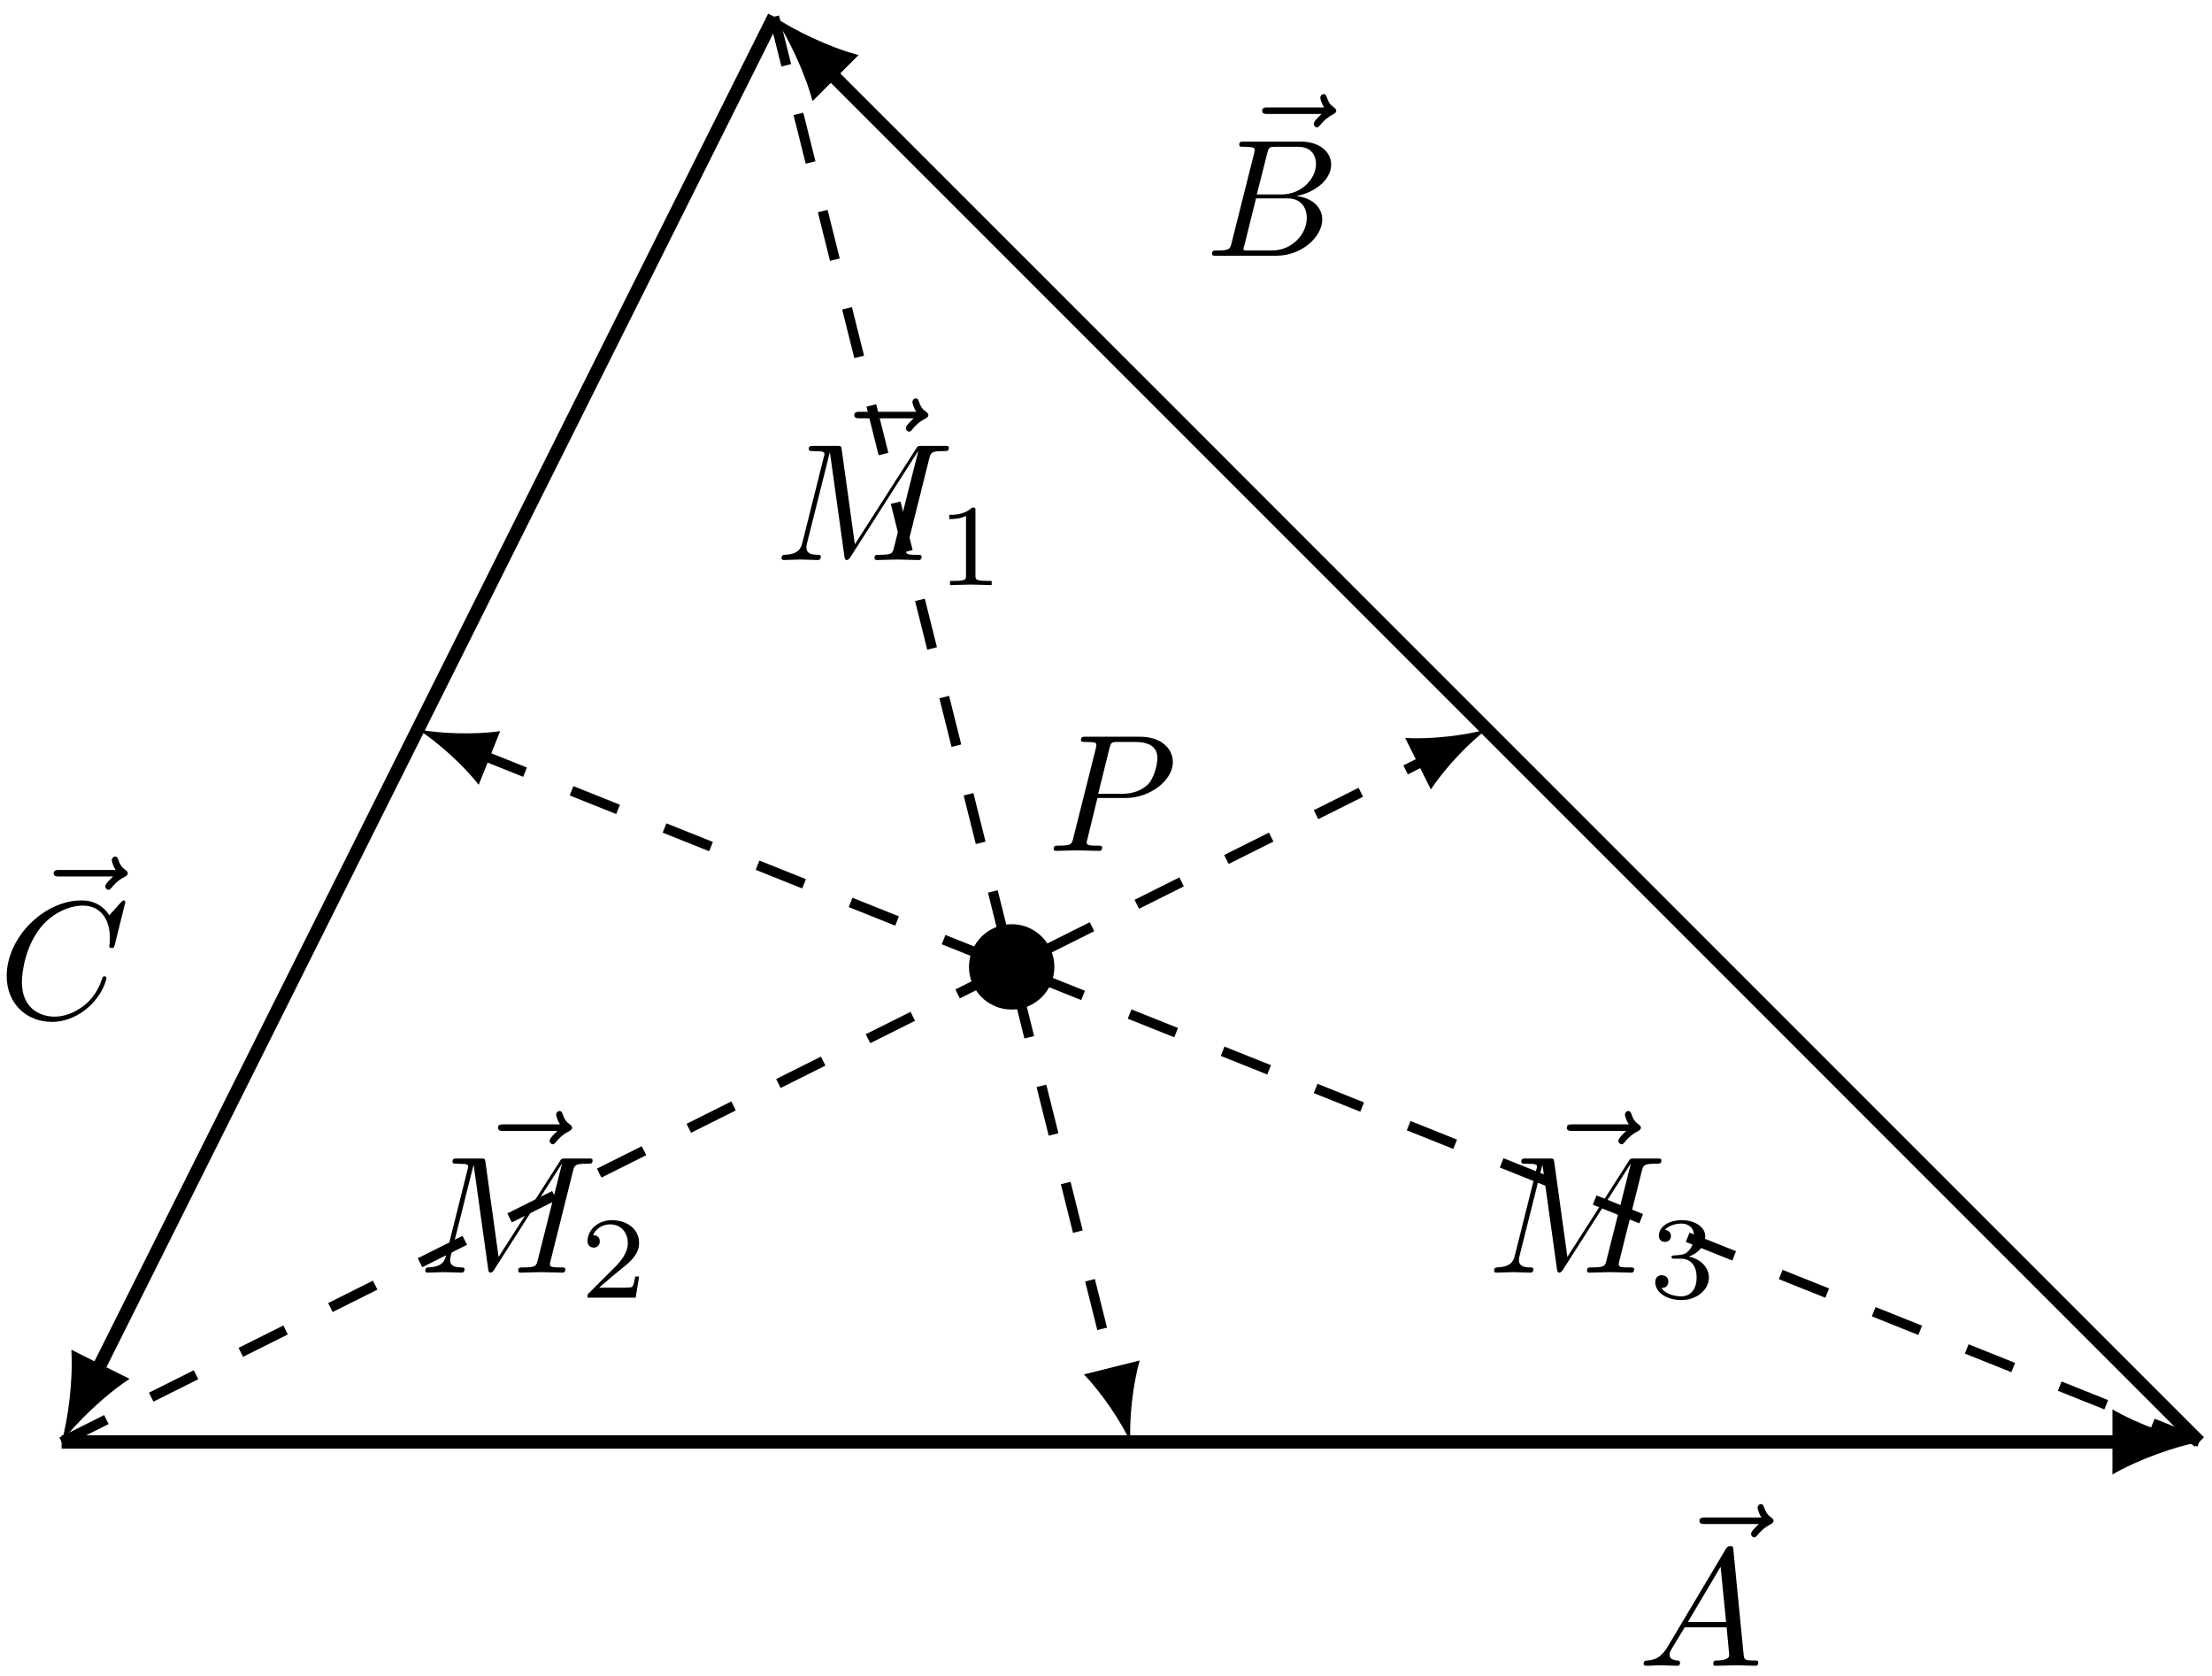
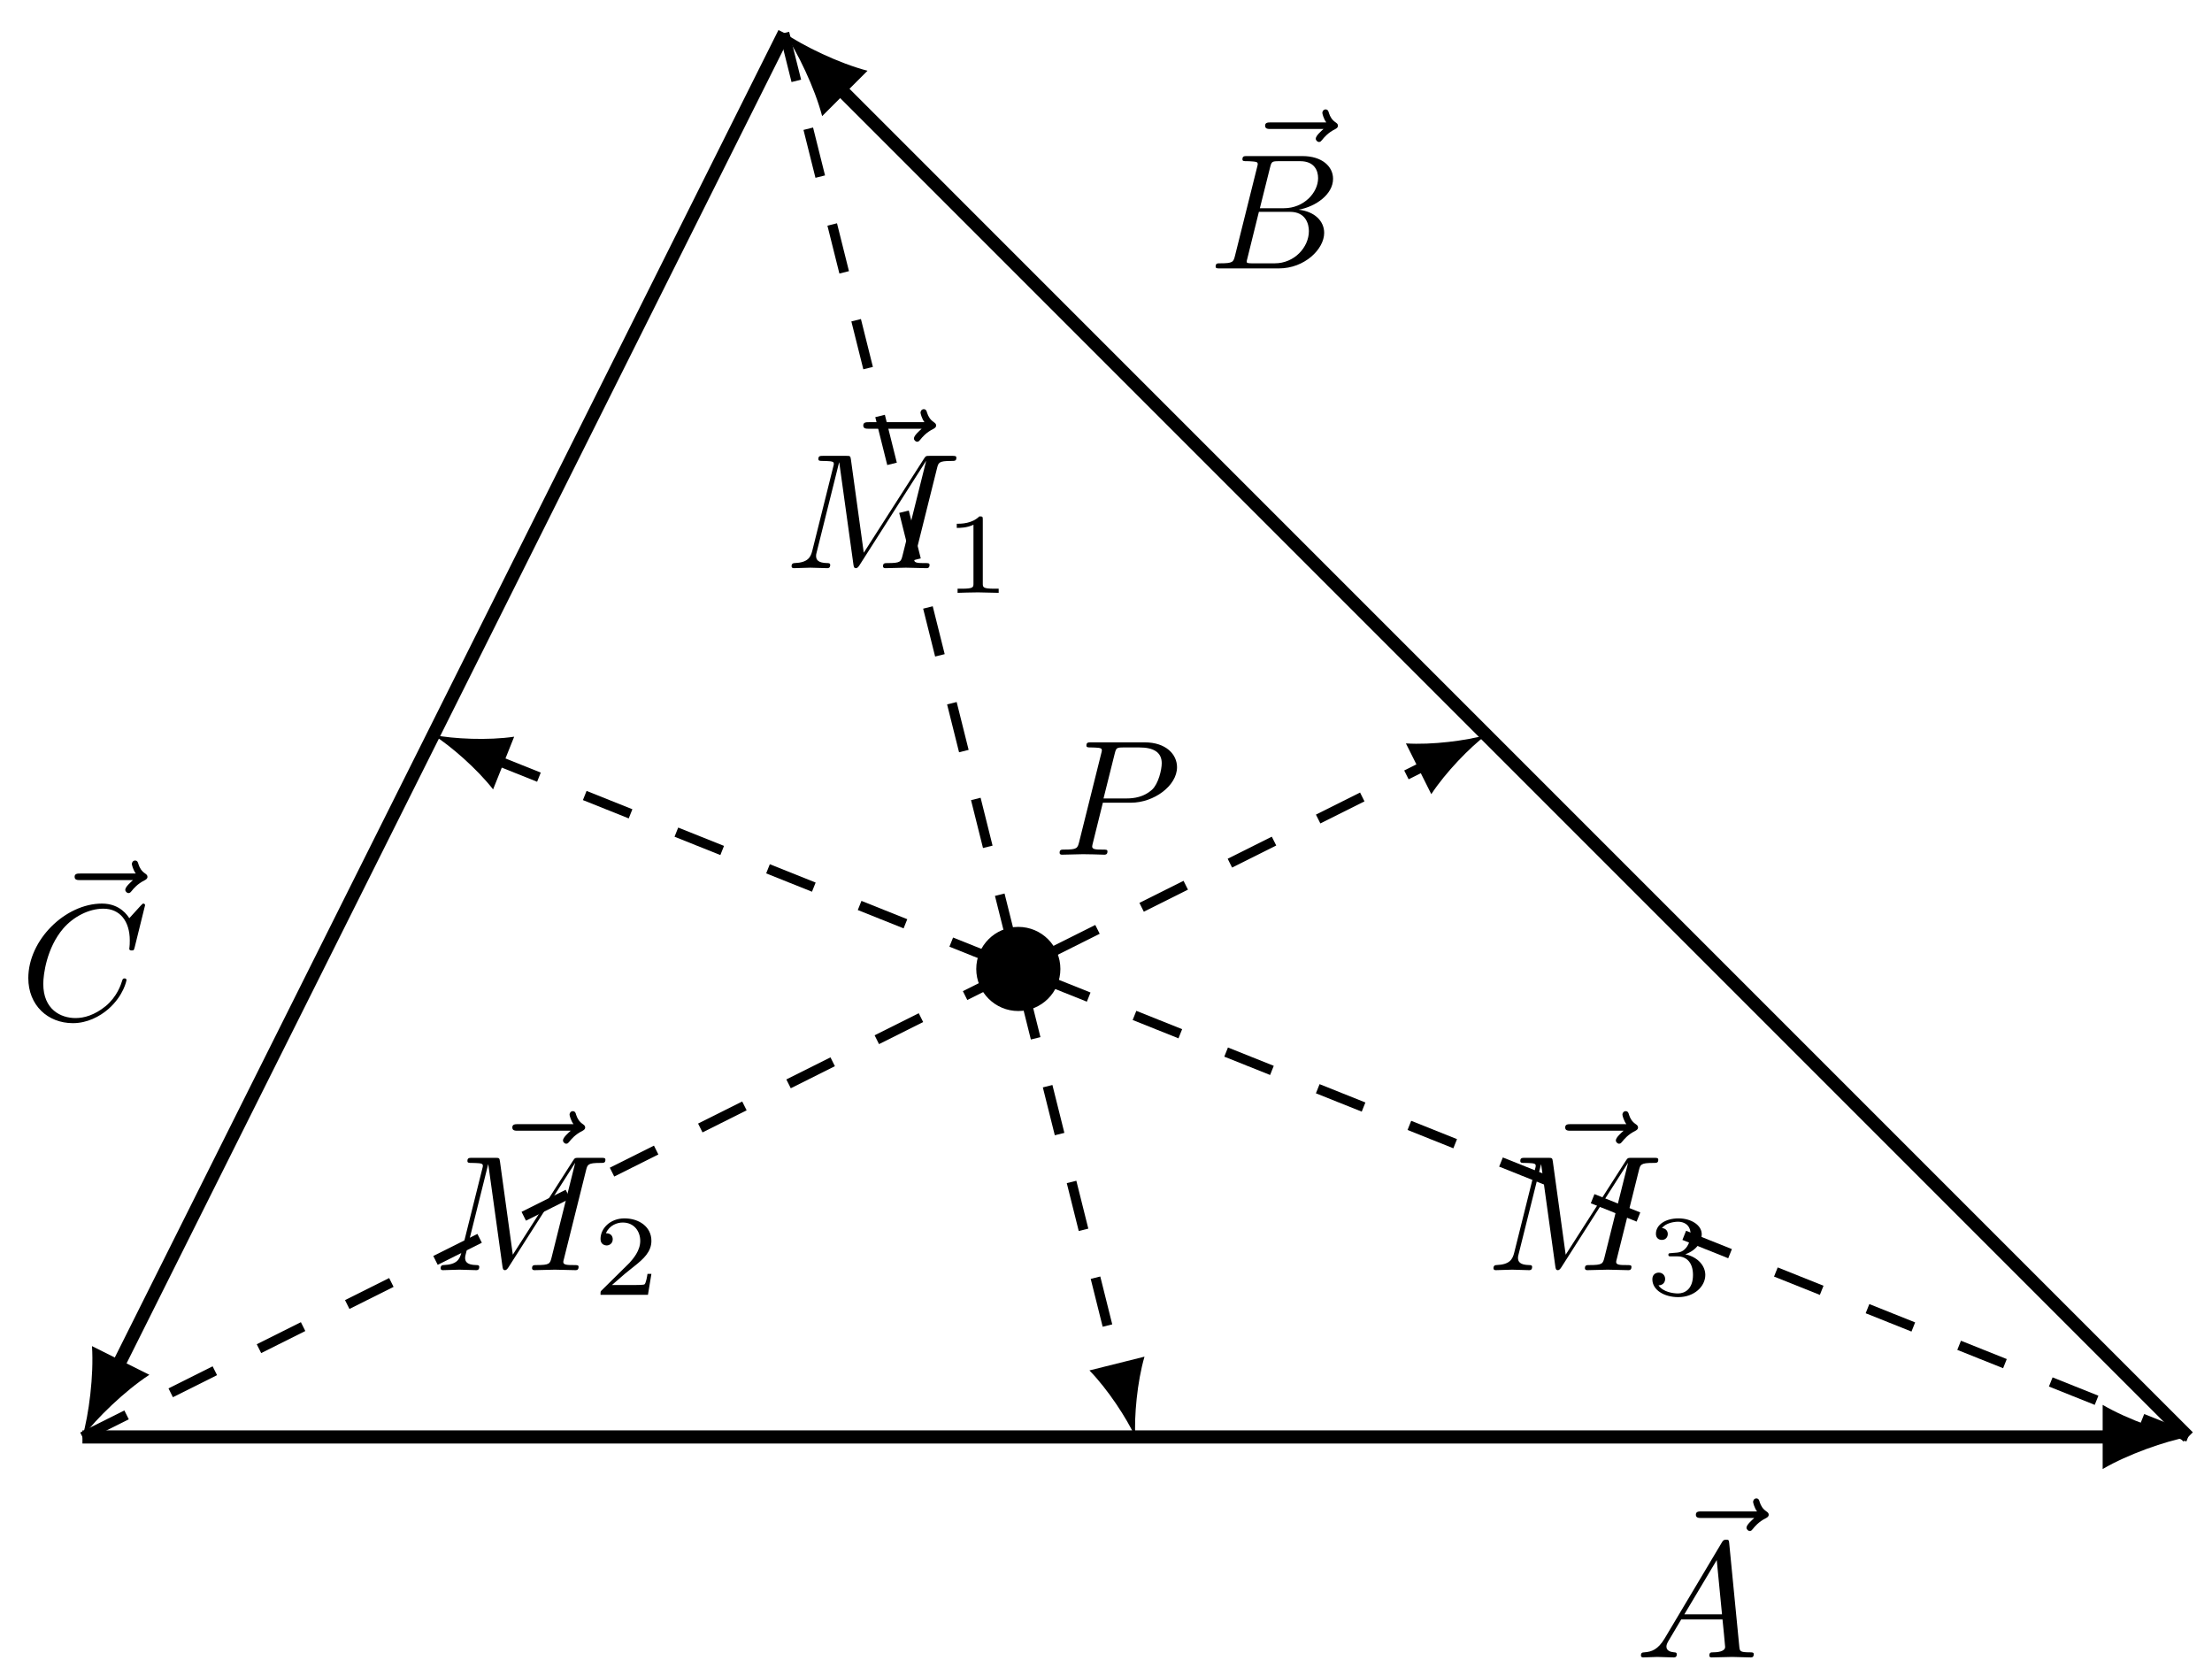
- <svg xmlns="http://www.w3.org/2000/svg" xmlns:xlink="http://www.w3.org/1999/xlink" width="132pt" height="100pt" viewBox="0 0 132 100" version="1.1">
+ <svg xmlns="http://www.w3.org/2000/svg" xmlns:xlink="http://www.w3.org/1999/xlink" version="1.1" width="134pt" height="101pt" viewBox="0 0 134 101">
  <defs>
-     <g>
-       <symbol overflow="visible" id="glyph0-0">
-         <path style="stroke:none;" d="" />
-       </symbol>
-       <symbol overflow="visible" id="glyph0-1">
-         <path style="stroke:none;" d="M 5.359 -5.938 C 5.219 -5.797 4.891 -5.516 4.891 -5.344 C 4.891 -5.25 4.984 -5.141 5.078 -5.141 C 5.172 -5.141 5.219 -5.219 5.281 -5.281 C 5.391 -5.422 5.625 -5.703 6.062 -5.922 C 6.125 -5.969 6.234 -6.016 6.234 -6.125 C 6.234 -6.234 6.156 -6.281 6.094 -6.328 C 5.875 -6.484 5.766 -6.656 5.688 -6.891 C 5.656 -6.984 5.625 -7.125 5.484 -7.125 C 5.344 -7.125 5.281 -6.984 5.281 -6.906 C 5.281 -6.859 5.359 -6.547 5.516 -6.328 L 2.156 -6.328 C 2 -6.328 1.812 -6.328 1.812 -6.125 C 1.812 -5.938 2 -5.938 2.156 -5.938 Z M 5.359 -5.938 " />
-       </symbol>
-       <symbol overflow="visible" id="glyph0-2">
-         <path style="stroke:none;" d="M 1.781 -1.141 C 1.391 -0.484 1 -0.344 0.562 -0.312 C 0.438 -0.297 0.344 -0.297 0.344 -0.109 C 0.344 -0.047 0.406 0 0.484 0 C 0.75 0 1.062 -0.031 1.328 -0.031 C 1.672 -0.031 2.016 0 2.328 0 C 2.391 0 2.516 0 2.516 -0.188 C 2.516 -0.297 2.438 -0.312 2.359 -0.312 C 2.141 -0.328 1.891 -0.406 1.891 -0.656 C 1.891 -0.781 1.953 -0.891 2.031 -1.031 L 2.797 -2.297 L 5.297 -2.297 C 5.312 -2.094 5.453 -0.734 5.453 -0.641 C 5.453 -0.344 4.938 -0.312 4.734 -0.312 C 4.594 -0.312 4.5 -0.312 4.5 -0.109 C 4.5 0 4.609 0 4.641 0 C 5.047 0 5.469 -0.031 5.875 -0.031 C 6.125 -0.031 6.766 0 7.016 0 C 7.062 0 7.188 0 7.188 -0.203 C 7.188 -0.312 7.094 -0.312 6.953 -0.312 C 6.344 -0.312 6.344 -0.375 6.312 -0.672 L 5.703 -6.891 C 5.688 -7.094 5.688 -7.141 5.516 -7.141 C 5.359 -7.141 5.312 -7.062 5.25 -6.969 Z M 2.984 -2.609 L 4.938 -5.906 L 5.266 -2.609 Z M 2.984 -2.609 " />
-       </symbol>
-       <symbol overflow="visible" id="glyph0-3">
-         <path style="stroke:none;" d="M 1.594 -0.781 C 1.5 -0.391 1.469 -0.312 0.688 -0.312 C 0.516 -0.312 0.422 -0.312 0.422 -0.109 C 0.422 0 0.516 0 0.688 0 L 4.25 0 C 5.828 0 7 -1.172 7 -2.156 C 7 -2.875 6.422 -3.453 5.453 -3.562 C 6.484 -3.75 7.531 -4.484 7.531 -5.438 C 7.531 -6.172 6.875 -6.812 5.688 -6.812 L 2.328 -6.812 C 2.141 -6.812 2.047 -6.812 2.047 -6.609 C 2.047 -6.5 2.141 -6.5 2.328 -6.5 C 2.344 -6.5 2.531 -6.5 2.703 -6.484 C 2.875 -6.453 2.969 -6.453 2.969 -6.312 C 2.969 -6.281 2.953 -6.25 2.938 -6.125 Z M 3.094 -3.656 L 3.719 -6.125 C 3.812 -6.469 3.828 -6.5 4.25 -6.5 L 5.547 -6.5 C 6.422 -6.5 6.625 -5.906 6.625 -5.469 C 6.625 -4.594 5.766 -3.656 4.562 -3.656 Z M 2.656 -0.312 C 2.516 -0.312 2.5 -0.312 2.438 -0.312 C 2.328 -0.328 2.297 -0.344 2.297 -0.422 C 2.297 -0.453 2.297 -0.469 2.359 -0.641 L 3.047 -3.422 L 4.922 -3.422 C 5.875 -3.422 6.078 -2.688 6.078 -2.266 C 6.078 -1.281 5.188 -0.312 4 -0.312 Z M 2.656 -0.312 " />
-       </symbol>
-       <symbol overflow="visible" id="glyph0-4">
-         <path style="stroke:none;" d="M 7.578 -6.922 C 7.578 -6.953 7.562 -7.031 7.469 -7.031 C 7.438 -7.031 7.422 -7.016 7.312 -6.906 L 6.625 -6.141 C 6.531 -6.281 6.078 -7.031 4.969 -7.031 C 2.734 -7.031 0.5 -4.828 0.5 -2.516 C 0.5 -0.875 1.672 0.219 3.203 0.219 C 4.062 0.219 4.828 -0.172 5.359 -0.641 C 6.281 -1.453 6.453 -2.359 6.453 -2.391 C 6.453 -2.5 6.344 -2.5 6.328 -2.5 C 6.266 -2.5 6.219 -2.469 6.203 -2.391 C 6.109 -2.109 5.875 -1.391 5.188 -0.812 C 4.5 -0.266 3.875 -0.094 3.359 -0.094 C 2.469 -0.094 1.406 -0.609 1.406 -2.156 C 1.406 -2.734 1.609 -4.344 2.609 -5.516 C 3.219 -6.219 4.156 -6.719 5.047 -6.719 C 6.062 -6.719 6.656 -5.953 6.656 -4.797 C 6.656 -4.391 6.625 -4.391 6.625 -4.281 C 6.625 -4.188 6.734 -4.188 6.766 -4.188 C 6.891 -4.188 6.891 -4.203 6.953 -4.391 Z M 7.578 -6.922 " />
-       </symbol>
-       <symbol overflow="visible" id="glyph0-5">
-         <path style="stroke:none;" d="M 9.234 -6.047 C 9.328 -6.406 9.344 -6.5 10.094 -6.5 C 10.312 -6.5 10.406 -6.5 10.406 -6.703 C 10.406 -6.812 10.312 -6.812 10.141 -6.812 L 8.828 -6.812 C 8.562 -6.812 8.547 -6.812 8.438 -6.625 L 4.797 -0.938 L 4.016 -6.578 C 3.984 -6.812 3.969 -6.812 3.703 -6.812 L 2.344 -6.812 C 2.156 -6.812 2.047 -6.812 2.047 -6.625 C 2.047 -6.5 2.141 -6.5 2.328 -6.5 C 2.469 -6.5 2.641 -6.484 2.766 -6.484 C 2.922 -6.453 2.984 -6.438 2.984 -6.312 C 2.984 -6.281 2.969 -6.25 2.938 -6.125 L 1.672 -1.062 C 1.578 -0.656 1.406 -0.344 0.594 -0.312 C 0.547 -0.312 0.422 -0.297 0.422 -0.125 C 0.422 -0.031 0.484 0 0.562 0 C 0.875 0 1.219 -0.031 1.562 -0.031 C 1.891 -0.031 2.25 0 2.578 0 C 2.625 0 2.766 0 2.766 -0.203 C 2.766 -0.312 2.656 -0.312 2.578 -0.312 C 2.016 -0.312 1.906 -0.516 1.906 -0.75 C 1.906 -0.812 1.906 -0.875 1.938 -0.984 L 3.297 -6.406 L 3.312 -6.406 L 4.172 -0.234 C 4.188 -0.109 4.203 0 4.312 0 C 4.422 0 4.484 -0.109 4.531 -0.172 L 8.562 -6.484 L 8.578 -6.484 L 7.141 -0.781 C 7.047 -0.391 7.031 -0.312 6.234 -0.312 C 6.078 -0.312 5.969 -0.312 5.969 -0.125 C 5.969 0 6.078 0 6.109 0 C 6.391 0 7.062 -0.031 7.344 -0.031 C 7.75 -0.031 8.188 0 8.594 0 C 8.656 0 8.781 0 8.781 -0.203 C 8.781 -0.312 8.688 -0.312 8.5 -0.312 C 8.141 -0.312 7.859 -0.312 7.859 -0.484 C 7.859 -0.531 7.859 -0.547 7.906 -0.734 Z M 9.234 -6.047 " />
-       </symbol>
-       <symbol overflow="visible" id="glyph0-6">
-         <path style="stroke:none;" d="M 3.016 -3.156 L 4.719 -3.156 C 6.125 -3.156 7.516 -4.188 7.516 -5.297 C 7.516 -6.078 6.859 -6.812 5.547 -6.812 L 2.328 -6.812 C 2.141 -6.812 2.031 -6.812 2.031 -6.625 C 2.031 -6.5 2.109 -6.5 2.312 -6.5 C 2.438 -6.5 2.625 -6.484 2.734 -6.484 C 2.906 -6.453 2.953 -6.438 2.953 -6.312 C 2.953 -6.281 2.953 -6.25 2.922 -6.125 L 1.578 -0.781 C 1.484 -0.391 1.469 -0.312 0.672 -0.312 C 0.516 -0.312 0.406 -0.312 0.406 -0.125 C 0.406 0 0.516 0 0.547 0 C 0.828 0 1.531 -0.031 1.812 -0.031 C 2.031 -0.031 2.25 -0.016 2.453 -0.016 C 2.672 -0.016 2.891 0 3.094 0 C 3.172 0 3.297 0 3.297 -0.203 C 3.297 -0.312 3.203 -0.312 3.016 -0.312 C 2.656 -0.312 2.375 -0.312 2.375 -0.484 C 2.375 -0.547 2.391 -0.594 2.406 -0.656 Z M 3.734 -6.125 C 3.828 -6.469 3.844 -6.5 4.281 -6.5 L 5.234 -6.5 C 6.062 -6.5 6.594 -6.234 6.594 -5.547 C 6.594 -5.156 6.391 -4.297 6 -3.938 C 5.5 -3.484 4.906 -3.406 4.469 -3.406 L 3.062 -3.406 Z M 3.734 -6.125 " />
-       </symbol>
-       <symbol overflow="visible" id="glyph1-0">
-         <path style="stroke:none;" d="" />
-       </symbol>
-       <symbol overflow="visible" id="glyph1-1">
-         <path style="stroke:none;" d="M 2.328 -4.438 C 2.328 -4.625 2.328 -4.625 2.125 -4.625 C 1.672 -4.188 1.047 -4.188 0.766 -4.188 L 0.766 -3.938 C 0.922 -3.938 1.391 -3.938 1.766 -4.125 L 1.766 -0.578 C 1.766 -0.344 1.766 -0.25 1.078 -0.25 L 0.812 -0.25 L 0.812 0 C 0.938 0 1.797 -0.031 2.047 -0.031 C 2.266 -0.031 3.141 0 3.297 0 L 3.297 -0.25 L 3.031 -0.25 C 2.328 -0.25 2.328 -0.344 2.328 -0.578 Z M 2.328 -4.438 " />
-       </symbol>
-       <symbol overflow="visible" id="glyph1-2">
-         <path style="stroke:none;" d="M 3.516 -1.266 L 3.281 -1.266 C 3.266 -1.109 3.188 -0.703 3.094 -0.641 C 3.047 -0.594 2.516 -0.594 2.406 -0.594 L 1.125 -0.594 C 1.859 -1.234 2.109 -1.438 2.516 -1.766 C 3.031 -2.172 3.516 -2.609 3.516 -3.266 C 3.516 -4.109 2.781 -4.625 1.891 -4.625 C 1.031 -4.625 0.438 -4.016 0.438 -3.375 C 0.438 -3.031 0.734 -2.984 0.812 -2.984 C 0.969 -2.984 1.172 -3.109 1.172 -3.359 C 1.172 -3.484 1.125 -3.734 0.766 -3.734 C 0.984 -4.219 1.453 -4.375 1.781 -4.375 C 2.484 -4.375 2.844 -3.828 2.844 -3.266 C 2.844 -2.656 2.406 -2.188 2.188 -1.938 L 0.516 -0.266 C 0.438 -0.203 0.438 -0.188 0.438 0 L 3.312 0 Z M 3.516 -1.266 " />
-       </symbol>
-       <symbol overflow="visible" id="glyph1-3">
-         <path style="stroke:none;" d="M 1.906 -2.328 C 2.453 -2.328 2.844 -1.953 2.844 -1.203 C 2.844 -0.344 2.328 -0.078 1.938 -0.078 C 1.656 -0.078 1.031 -0.156 0.75 -0.578 C 1.078 -0.578 1.156 -0.812 1.156 -0.969 C 1.156 -1.188 0.984 -1.344 0.766 -1.344 C 0.578 -1.344 0.375 -1.219 0.375 -0.938 C 0.375 -0.281 1.094 0.141 1.938 0.141 C 2.906 0.141 3.578 -0.516 3.578 -1.203 C 3.578 -1.75 3.141 -2.297 2.375 -2.453 C 3.094 -2.719 3.359 -3.234 3.359 -3.672 C 3.359 -4.219 2.734 -4.625 1.953 -4.625 C 1.188 -4.625 0.594 -4.25 0.594 -3.688 C 0.594 -3.453 0.75 -3.328 0.953 -3.328 C 1.172 -3.328 1.312 -3.484 1.312 -3.672 C 1.312 -3.875 1.172 -4.031 0.953 -4.047 C 1.203 -4.344 1.672 -4.422 1.938 -4.422 C 2.25 -4.422 2.688 -4.266 2.688 -3.672 C 2.688 -3.375 2.594 -3.047 2.406 -2.844 C 2.188 -2.578 1.984 -2.562 1.641 -2.531 C 1.469 -2.516 1.453 -2.516 1.422 -2.516 C 1.406 -2.516 1.344 -2.5 1.344 -2.422 C 1.344 -2.328 1.406 -2.328 1.531 -2.328 Z M 1.906 -2.328 " />
-       </symbol>
-     </g>
+     <path id="font_1_6" d="M.537 .595C.523 .582 .49 .554 .49 .536 .49 .526 .5 .516 .51 .516 .519 .516 .524 .523 .529 .529 .541 .544 .564 .572 .608 .594 .615 .598 .625 .603 .625 .615 .625 .625 .618 .63 .611 .635 .589 .65 .578 .668 .57 .692 .568 .701 .564 .714 .55 .714 .536 .714 .53 .701 .53 .693 .53 .688 .538 .656 .554 .635H.217C.2 .635 .182 .635 .182 .615 .182 .595 .2 .595 .217 .595H.537Z" />
+     <path id="font_1_1" d="M.179 .115C.139 .048 .1 .034 .056 .031 .044 .03 .035 .03 .035 .011 .035 .005 .04 0 .048 0 .075 0 .106 .003 .134 .003 .167 .003 .202 0 .234 0 .24 0 .253 0 .253 .019 .253 .03 .244 .031 .237 .031 .214 .033 .19 .041 .19 .066 .19 .078 .196 .089 .204 .103L.28 .231H.531C.533 .21 .547 .074 .547 .064 .547 .034 .495 .031 .475 .031 .461 .031 .451 .031 .451 .011 .451 0 .463 0 .465 0 .506 0 .549 .003 .59 .003 .615 .003 .678 0 .703 0 .709 0 .721 0 .721 .02 .721 .031 .711 .031 .698 .031 .636 .031 .636 .038 .633 .067L.572 .692C.57 .712 .57 .716 .553 .716 .537 .716 .533 .709 .527 .699L.179 .115M.299 .262 .496 .592 .528 .262H.299Z" />
+     <path id="font_1_2" d="M.16 .078C.15 .039 .148 .031 .069 .031 .052 .031 .042 .031 .042 .011 .042 0 .051 0 .069 0H.426C.584 0 .702 .118 .702 .216 .702 .288 .644 .346 .547 .357 .651 .376 .756 .45 .756 .545 .756 .619 .69 .683 .57 .683H.234C.215 .683 .205 .683 .205 .663 .205 .652 .214 .652 .233 .652 .235 .652 .254 .652 .271 .65 .289 .648 .298 .647 .298 .634 .298 .63 .297 .627 .294 .615L.16 .078M.311 .366 .373 .614C.382 .649 .384 .652 .427 .652H.556C.644 .652 .665 .593 .665 .549 .665 .461 .579 .366 .457 .366H.311M.266 .031C.252 .031 .25 .031 .244 .032 .234 .033 .231 .034 .231 .042 .231 .045 .231 .047 .236 .065L.305 .344H.494C.59 .344 .609 .27 .609 .227 .609 .128 .52 .031 .402 .031H.266Z" />
+     <path id="font_1_3" d="M.76 .695C.76 .698 .758 .705 .749 .705 .746 .705 .745 .704 .734 .693L.664 .616C.655 .63 .609 .705 .498 .705 .275 .705 .05 .484 .05 .252 .05 .087 .168-.022 .321-.022 .408-.022 .484 .018 .537 .064 .63 .146 .647 .237 .647 .24 .647 .25 .637 .25 .635 .25 .629 .25 .624 .248 .622 .24 .613 .211 .59 .14 .521 .082 .452 .026 .389 .009 .337 .009 .247 .009 .141 .061 .141 .217 .141 .274 .162 .436 .262 .553 .323 .624 .417 .674 .506 .674 .608 .674 .667 .597 .667 .481 .667 .441 .664 .44 .664 .43 .664 .42 .675 .42 .679 .42 .692 .42 .692 .422 .697 .44L.76 .695Z" />
+     <path id="font_1_4" d="M.926 .606C.935 .642 .937 .652 1.012 .652 1.035 .652 1.044 .652 1.044 .672 1.044 .683 1.034 .683 1.017 .683H.885C.859 .683 .858 .683 .846 .664L.481 .094 .403 .66C.4 .683 .398 .683 .372 .683H.235C.216 .683 .205 .683 .205 .664 .205 .652 .214 .652 .234 .652 .247 .652 .265 .651 .277 .65 .293 .648 .299 .645 .299 .634 .299 .63 .298 .627 .295 .615L.168 .106C.158 .066 .141 .034 .06 .031 .055 .031 .042 .03 .042 .012 .042 .003 .048 0 .056 0 .088 0 .123 .003 .156 .003 .19 .003 .226 0 .259 0 .264 0 .277 0 .277 .02 .277 .031 .266 .031 .259 .031 .202 .032 .191 .052 .191 .075 .191 .082 .192 .087 .195 .098L.331 .643H.332L.418 .023C.42 .011 .421 0 .433 0 .444 0 .45 .011 .455 .018L.859 .651H.86L.717 .078C.707 .039 .705 .031 .626 .031 .609 .031 .598 .031 .598 .012 .598 0 .61 0 .613 0 .641 0 .709 .003 .737 .003 .778 .003 .821 0 .862 0 .868 0 .881 0 .881 .02 .881 .031 .872 .031 .853 .031 .816 .031 .788 .031 .788 .049 .788 .053 .788 .055 .793 .073L.926 .606Z" />
+     <path id="font_2_1" d="M.335 .636C.335 .663 .333 .664 .305 .664 .241 .601 .15 .6 .109 .6V.564C.133 .564 .199 .564 .254 .592V.082C.254 .049 .254 .036 .154 .036H.116V0C.134 .001 .257 .004 .294 .004 .325 .004 .451 .001 .473 0V.036H.435C.335 .036 .335 .049 .335 .082V.636Z" />
+     <path id="font_2_2" d="M.505 .182H.471C.468 .16 .458 .101 .445 .091 .437 .085 .36 .085 .346 .085H.162C.267 .178 .302 .206 .362 .253 .436 .312 .505 .374 .505 .469 .505 .59 .399 .664 .271 .664 .147 .664 .063 .577 .063 .485 .063 .434 .106 .429 .116 .429 .14 .429 .169 .446 .169 .482 .169 .5 .162 .535 .11 .535 .141 .606 .209 .628 .256 .628 .356 .628 .408 .55 .408 .469 .408 .382 .346 .313 .314 .277L.073 .039C.063 .03 .063 .028 .063 0H.475L.505 .182Z" />
+     <path id="font_2_3" d="M.273 .334C.351 .334 .407 .28 .407 .173 .407 .049 .335 .012 .277 .012 .237 .012 .149 .023 .107 .082 .154 .084 .165 .117 .165 .138 .165 .17 .141 .193 .11 .193 .082 .193 .054 .176 .054 .135 .054 .041 .158-.02 .279-.02 .418-.02 .514 .073 .514 .173 .514 .251 .45 .329 .34 .352 .445 .39 .483 .465 .483 .526 .483 .605 .392 .664 .281 .664 .17 .664 .085 .61 .085 .53 .085 .496 .107 .477 .137 .477 .168 .477 .188 .5 .188 .528 .188 .557 .168 .578 .137 .58 .172 .624 .241 .635 .278 .635 .323 .635 .386 .613 .386 .526 .386 .484 .372 .438 .346 .407 .313 .369 .285 .367 .235 .364 .21 .362 .208 .362 .203 .361 .201 .361 .193 .359 .193 .348 .193 .334 .202 .334 .219 .334H.273Z" />
+     <path id="font_1_5" d="M.303 .316H.473C.615 .316 .754 .42 .754 .532 .754 .609 .688 .683 .557 .683H.233C.214 .683 .203 .683 .203 .664 .203 .652 .212 .652 .232 .652 .245 .652 .263 .651 .275 .65 .291 .648 .297 .645 .297 .634 .297 .63 .296 .627 .293 .615L.159 .078C.149 .039 .147 .031 .068 .031 .051 .031 .04 .031 .04 .012 .04 0 .052 0 .055 0 .083 0 .154 .003 .182 .003 .203 .003 .225 .002 .246 .002 .268 .002 .29 0 .311 0 .318 0 .331 0 .331 .02 .331 .031 .322 .031 .303 .031 .266 .031 .238 .031 .238 .049 .238 .055 .24 .06 .241 .066L.303 .316M.375 .614C.384 .649 .386 .652 .429 .652H.525C.608 .652 .661 .625 .661 .556 .661 .517 .641 .431 .602 .395 .552 .35 .492 .342 .448 .342H.307L.375 .614Z" />
  </defs>
-   <g id="surface1">
-     <path style="fill:none;stroke-width:0.797;stroke-linecap:butt;stroke-linejoin:miter;stroke:rgb(0%,0%,0%);stroke-opacity:1;stroke-miterlimit:10;" d="M -0.001 -0.001 L 122.897 -0.001 " transform="matrix(1,0,0,-1,3.677,86.038)" />
-     <path style=" stroke:none;fill-rule:nonzero;fill:rgb(0%,0%,0%);fill-opacity:1;" d="M 131.238 86.039 C 129.855 85.777 127.609 85 126.059 84.094 L 126.059 87.98 C 127.609 87.074 129.855 86.297 131.238 86.039 " />
-     <g style="fill:rgb(0%,0%,0%);fill-opacity:1;">
-       <use xlink:href="#glyph0-1" x="99.601" y="96.874" />
-     </g>
-     <g style="fill:rgb(0%,0%,0%);fill-opacity:1;">
-       <use xlink:href="#glyph0-2" x="97.738" y="99.393" />
-     </g>
-     <path style="fill:none;stroke-width:0.797;stroke-linecap:butt;stroke-linejoin:miter;stroke:rgb(0%,0%,0%);stroke-opacity:1;stroke-miterlimit:10;" d="M 127.561 -0.001 L 62.507 65.058 L 45.815 81.745 " transform="matrix(1,0,0,-1,3.677,86.038)" />
-     <path style=" stroke:none;fill-rule:nonzero;fill:rgb(0%,0%,0%);fill-opacity:1;" d="M 46.195 0.996 C 46.992 2.156 48.027 4.293 48.488 6.035 L 51.234 3.285 C 49.492 2.828 47.355 1.793 46.195 0.996 " />
-     <g style="fill:rgb(0%,0%,0%);fill-opacity:1;">
-       <use xlink:href="#glyph0-1" x="73.506" y="12.74" />
-     </g>
-     <g style="fill:rgb(0%,0%,0%);fill-opacity:1;">
-       <use xlink:href="#glyph0-3" x="71.905" y="15.259" />
-     </g>
-     <path style="fill:none;stroke-width:0.797;stroke-linecap:butt;stroke-linejoin:miter;stroke:rgb(0%,0%,0%);stroke-opacity:1;stroke-miterlimit:10;" d="M 42.518 85.042 L 9.78 19.561 L 2.085 4.171 " transform="matrix(1,0,0,-1,3.677,86.038)" />
-     <path style=" stroke:none;fill-rule:nonzero;fill:rgb(0%,0%,0%);fill-opacity:1;" d="M 3.676 86.039 C 4.527 84.918 6.227 83.258 7.73 82.273 L 4.258 80.535 C 4.371 82.332 4.062 84.688 3.676 86.039 " />
-     <g style="fill:rgb(0%,0%,0%);fill-opacity:1;">
-       <use xlink:href="#glyph0-1" x="1.39" y="58.236" />
-     </g>
-     <g style="fill:rgb(0%,0%,0%);fill-opacity:1;">
-       <use xlink:href="#glyph0-4" x="-0.1" y="60.755" />
-     </g>
-     <path style="fill:none;stroke-width:0.598;stroke-linecap:butt;stroke-linejoin:miter;stroke:rgb(0%,0%,0%);stroke-opacity:1;stroke-dasharray:2.989,2.989;stroke-miterlimit:10;" d="M 42.518 85.042 L 49.608 56.694 L 62.78 4.003 " transform="matrix(1,0,0,-1,3.677,86.038)" />
-     <path style=" stroke:none;fill-rule:nonzero;fill:rgb(0%,0%,0%);fill-opacity:1;" d="M 67.457 86.039 C 67.383 84.797 67.57 82.703 68.012 81.176 L 64.68 82.008 C 65.789 83.148 66.938 84.906 67.457 86.039 " />
-     <g style="fill:rgb(0%,0%,0%);fill-opacity:1;">
-       <use xlink:href="#glyph0-1" x="49.165" y="30.897" />
-     </g>
-     <g style="fill:rgb(0%,0%,0%);fill-opacity:1;">
-       <use xlink:href="#glyph0-5" x="46.216" y="33.416" />
-     </g>
-     <g style="fill:rgb(0%,0%,0%);fill-opacity:1;">
-       <use xlink:href="#glyph1-1" x="55.881" y="34.91" />
-     </g>
-     <path style="fill:none;stroke-width:0.598;stroke-linecap:butt;stroke-linejoin:miter;stroke:rgb(0%,0%,0%);stroke-opacity:1;stroke-dasharray:2.989,2.989;stroke-miterlimit:10;" d="M -0.001 -0.001 L 28.346 14.175 L 81.35 40.675 " transform="matrix(1,0,0,-1,3.677,86.038)" />
-     <path style=" stroke:none;fill-rule:nonzero;fill:rgb(0%,0%,0%);fill-opacity:1;" d="M 88.719 43.52 C 87.523 43.859 85.438 44.133 83.852 44.031 L 85.387 47.105 C 86.258 45.773 87.727 44.27 88.719 43.52 " />
-     <g style="fill:rgb(0%,0%,0%);fill-opacity:1;">
-       <use xlink:href="#glyph0-1" x="27.905" y="73.417" />
-     </g>
-     <g style="fill:rgb(0%,0%,0%);fill-opacity:1;">
-       <use xlink:href="#glyph0-5" x="24.956" y="75.936" />
-     </g>
-     <g style="fill:rgb(0%,0%,0%);fill-opacity:1;">
-       <use xlink:href="#glyph1-2" x="34.621" y="77.43" />
-     </g>
-     <path style="fill:none;stroke-width:0.598;stroke-linecap:butt;stroke-linejoin:miter;stroke:rgb(0%,0%,0%);stroke-opacity:1;stroke-dasharray:2.989,2.989;stroke-miterlimit:10;" d="M 127.561 -0.001 L 92.128 14.175 L 25.104 40.983 " transform="matrix(1,0,0,-1,3.677,86.038)" />
-     <path style=" stroke:none;fill-rule:nonzero;fill:rgb(0%,0%,0%);fill-opacity:1;" d="M 24.938 43.52 C 25.992 44.188 27.586 45.566 28.566 46.828 L 29.848 43.625 C 28.266 43.859 26.16 43.762 24.938 43.52 " />
-     <g style="fill:rgb(0%,0%,0%);fill-opacity:1;">
-       <use xlink:href="#glyph0-1" x="91.685" y="73.417" />
-     </g>
-     <g style="fill:rgb(0%,0%,0%);fill-opacity:1;">
-       <use xlink:href="#glyph0-5" x="88.736" y="75.936" />
-     </g>
-     <g style="fill:rgb(0%,0%,0%);fill-opacity:1;">
-       <use xlink:href="#glyph1-3" x="98.401" y="77.43" />
-     </g>
-     <path style="fill-rule:nonzero;fill:rgb(0%,0%,0%);fill-opacity:1;stroke-width:0.399;stroke-linecap:butt;stroke-linejoin:miter;stroke:rgb(0%,0%,0%);stroke-opacity:1;stroke-miterlimit:10;" d="M 59.042 28.347 C 59.042 29.643 57.991 30.694 56.694 30.694 C 55.397 30.694 54.346 29.643 54.346 28.347 C 54.346 27.05 55.397 25.999 56.694 25.999 C 57.991 25.999 59.042 27.05 59.042 28.347 Z M 59.042 28.347 " transform="matrix(1,0,0,-1,3.677,86.038)" />
-     <g style="fill:rgb(0%,0%,0%);fill-opacity:1;">
-       <use xlink:href="#glyph0-6" x="62.473" y="50.77" />
-     </g>
-   </g>
+   <path transform="matrix(1.00002,0,0,-1.00003,4.993805,87.04014)" stroke-width=".797" stroke-linecap="butt" stroke-miterlimit="10" stroke-linejoin="miter" fill="none" stroke="#000000" d="M0 0H97.797 122.898" />
+   <path transform="matrix(1.00002,0,0,-1.00003,127.8944,87.04014)" d="M4.662 0C3.281 .259 1.036 1.036-.518 1.943V-1.943C1.036-1.036 3.281-.259 4.662 0" />
+   <use data-text="⃗" xlink:href="#font_1_6" transform="matrix(9.962799,0,0,-9.962899,100.9197,97.87747)" />
+   <use data-text="A" xlink:href="#font_1_1" transform="matrix(9.962799,0,0,-9.962899,99.05669,100.3955)" />
+   <path transform="matrix(1.00002,0,0,-1.00003,4.993805,87.04014)" stroke-width=".797" stroke-linecap="butt" stroke-miterlimit="10" stroke-linejoin="miter" fill="none" stroke="#000000" d="M127.561 0 62.505 65.056 45.817 81.744" />
+   <path transform="matrix(-.7071142,-.7071212,-.7071142,.7071212,50.81181,5.294129)" d="M4.662 0C3.281 .259 1.036 1.036-.518 1.943V-1.943C1.036-1.036 3.281-.259 4.662 0" />
+   <use data-text="⃗" xlink:href="#font_1_6" transform="matrix(9.962799,0,0,-9.962899,74.8252,13.74094)" />
+   <use data-text="B" xlink:href="#font_1_2" transform="matrix(9.962799,0,0,-9.962899,73.22317,16.25901)" />
+   <path transform="matrix(1.00002,0,0,-1.00003,4.993805,87.04014)" stroke-width=".797" stroke-linecap="butt" stroke-miterlimit="10" stroke-linejoin="miter" fill="none" stroke="#000000" d="M42.52 85.04 9.779 19.56 2.085 4.17" />
+   <path transform="matrix(-.4471789,.8944069,.8943979,.4471834,7.078777,82.87)" d="M4.662 0C3.281 .259 1.036 1.036-.518 1.943V-1.943C1.036-1.036 3.281-.259 4.662 0" />
+   <use data-text="⃗" xlink:href="#font_1_6" transform="matrix(9.962799,0,0,-9.962899,2.706757,59.23831)" />
+   <use data-text="C" xlink:href="#font_1_3" transform="matrix(9.962799,0,0,-9.962899,1.216728,61.75638)" />
+   <path transform="matrix(1.00002,0,0,-1.00003,4.993805,87.04014)" stroke-width=".598" stroke-linecap="butt" stroke-dasharray="2.989,2.989" stroke-miterlimit="10" stroke-linejoin="miter" fill="none" stroke="#000000" d="M42.52 85.04 49.606 56.693 62.78 4.001" />
+   <path transform="matrix(.2425249,.9701492,.9701395,-.2425273,67.77507,83.03874)" d="M4.125 0C2.902 .229 .917 .917-.458 1.719V-1.719C.917-.917 2.902-.229 4.125 0" />
+   <use data-text="⃗" xlink:href="#font_1_6" transform="matrix(9.962799,0,0,-9.962899,50.48272,31.89848)" />
+   <use data-text="M" xlink:href="#font_1_4" transform="matrix(9.962799,0,0,-9.962899,47.53366,34.41656)" />
+   <use data-text="1" xlink:href="#font_2_1" transform="matrix(6.97394,0,0,-6.97401,57.19986,35.91061)" />
+   <path transform="matrix(1.00002,0,0,-1.00003,4.993805,87.04014)" stroke-width=".598" stroke-linecap="butt" stroke-dasharray="2.989,2.989" stroke-miterlimit="10" stroke-linejoin="miter" fill="none" stroke="#000000" d="M0 0 28.346 14.173 81.352 40.676" />
+   <path transform="matrix(.894378,-.4471834,-.4471789,-.8943869,86.34706,46.36309)" d="M4.125 0C2.902 .229 .917 .917-.458 1.719V-1.719C.917-.917 2.902-.229 4.125 0" />
+   <use data-text="⃗" xlink:href="#font_1_6" transform="matrix(9.962799,0,0,-9.962899,29.22229,74.41976)" />
+   <use data-text="M" xlink:href="#font_1_4" transform="matrix(9.962799,0,0,-9.962899,26.27323,76.93784)" />
+   <use data-text="2" xlink:href="#font_2_2" transform="matrix(6.97394,0,0,-6.97401,35.93943,78.43189)" />
+   <path transform="matrix(1.00002,0,0,-1.00003,4.993805,87.04014)" stroke-width=".598" stroke-linecap="butt" stroke-dasharray="2.989,2.989" stroke-miterlimit="10" stroke-linejoin="miter" fill="none" stroke="#000000" d="M127.561 0 92.127 14.173 25.089 40.989" />
+   <path transform="matrix(-.9284586,-.3713811,-.3713774,.9284679,30.08374,46.05041)" d="M4.125 0C2.902 .229 .917 .917-.458 1.719V-1.719C.917-.917 2.902-.229 4.125 0" />
+   <use data-text="⃗" xlink:href="#font_1_6" transform="matrix(9.962799,0,0,-9.962899,93.00356,74.41976)" />
+   <use data-text="M" xlink:href="#font_1_4" transform="matrix(9.962799,0,0,-9.962899,90.05451,76.93784)" />
+   <use data-text="3" xlink:href="#font_2_3" transform="matrix(6.97394,0,0,-6.97401,99.7207,78.43189)" />
+   <path transform="matrix(1.00002,0,0,-1.00003,4.993805,87.04014)" d="M59.042 28.346C59.042 29.643 57.99 30.695 56.693 30.695 55.397 30.695 54.345 29.643 54.345 28.346 54.345 27.049 55.397 25.998 56.693 25.998 57.99 25.998 59.042 27.049 59.042 28.346ZM56.693 28.346" />
+   <path transform="matrix(1.00002,0,0,-1.00003,4.993805,87.04014)" stroke-width=".399" stroke-linecap="butt" stroke-miterlimit="10" stroke-linejoin="miter" fill="none" stroke="#000000" d="M59.042 28.346C59.042 29.643 57.99 30.695 56.693 30.695 55.397 30.695 54.345 29.643 54.345 28.346 54.345 27.049 55.397 25.998 56.693 25.998 57.99 25.998 59.042 27.049 59.042 28.346ZM56.693 28.346" />
+   <use data-text="P" xlink:href="#font_1_5" transform="matrix(9.962799,0,0,-9.962899,63.79099,51.77108)" />
</svg>
